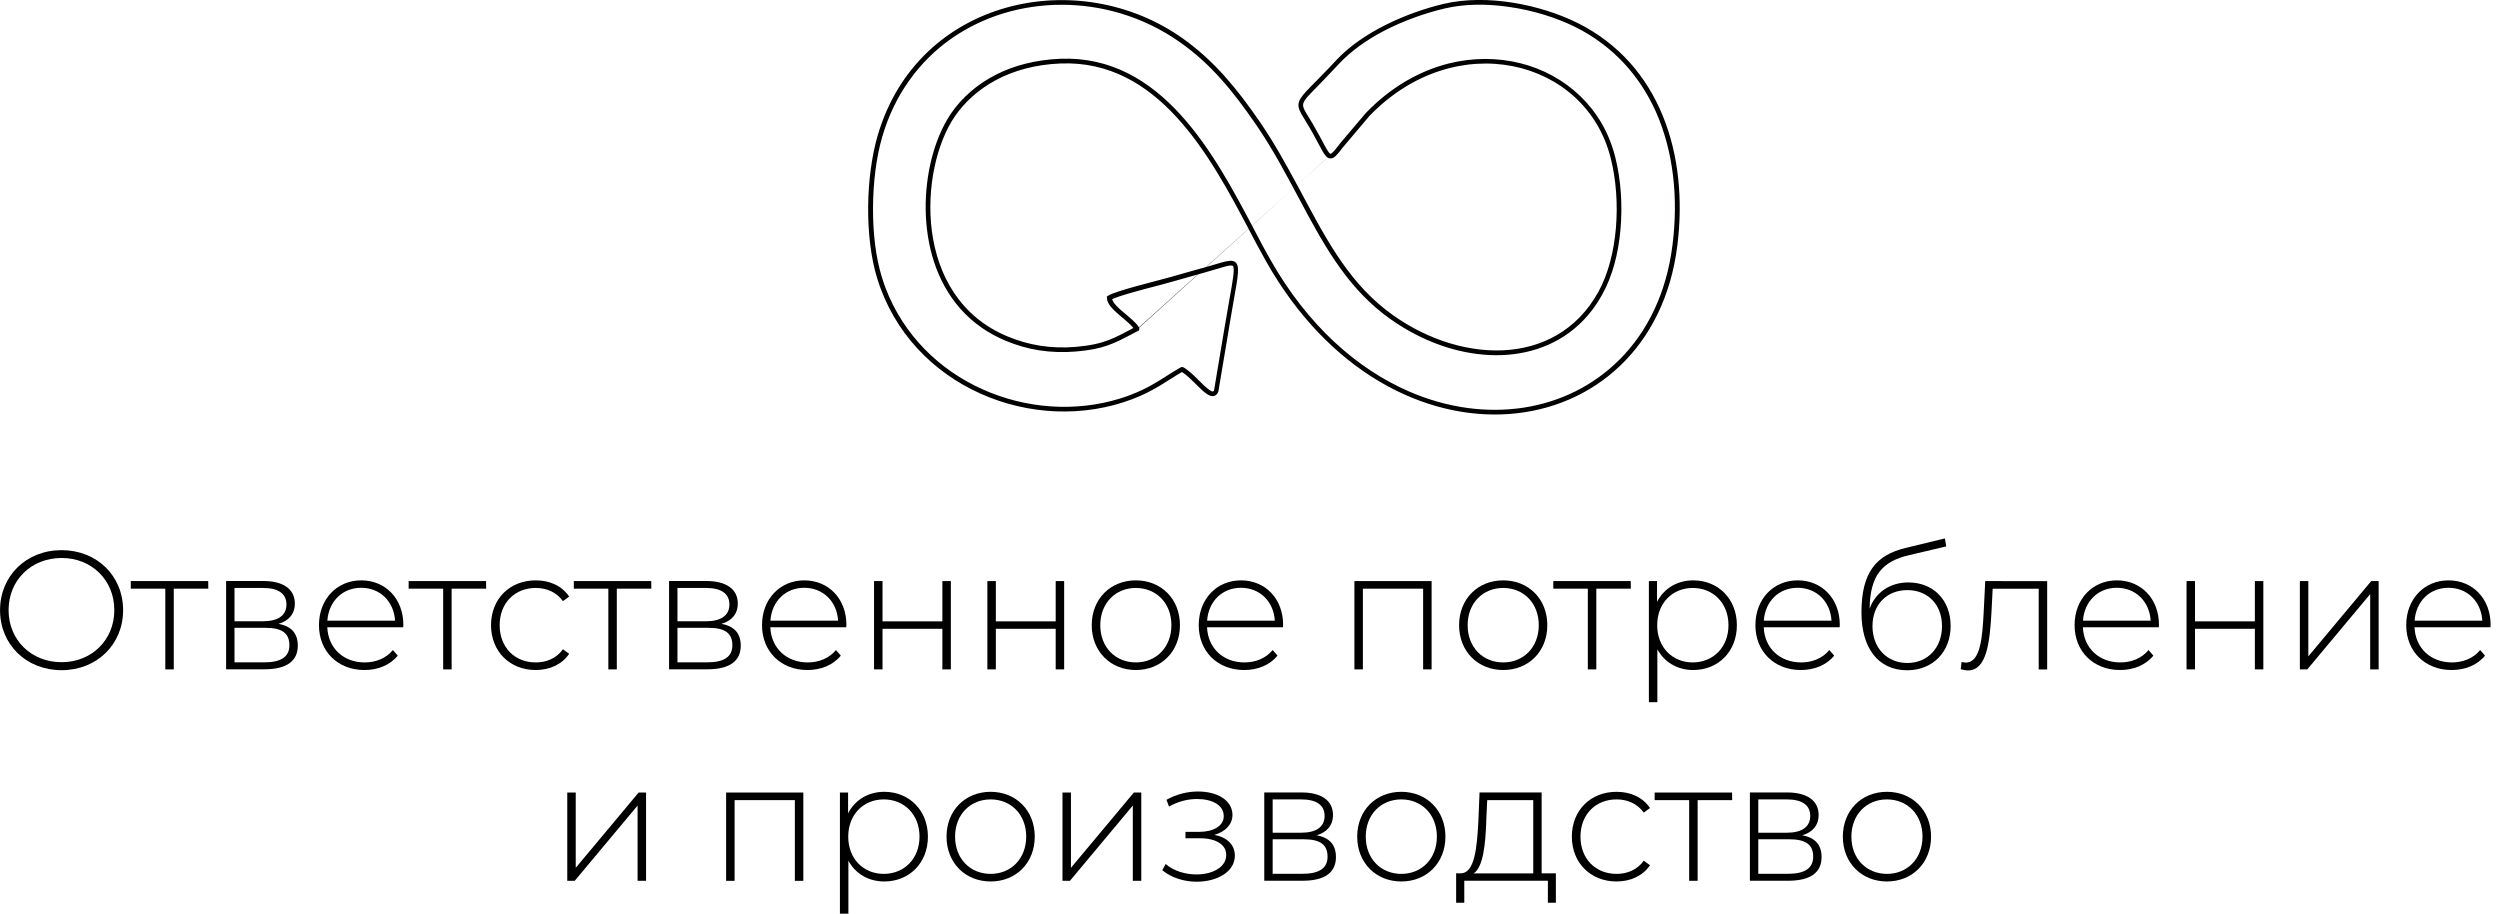
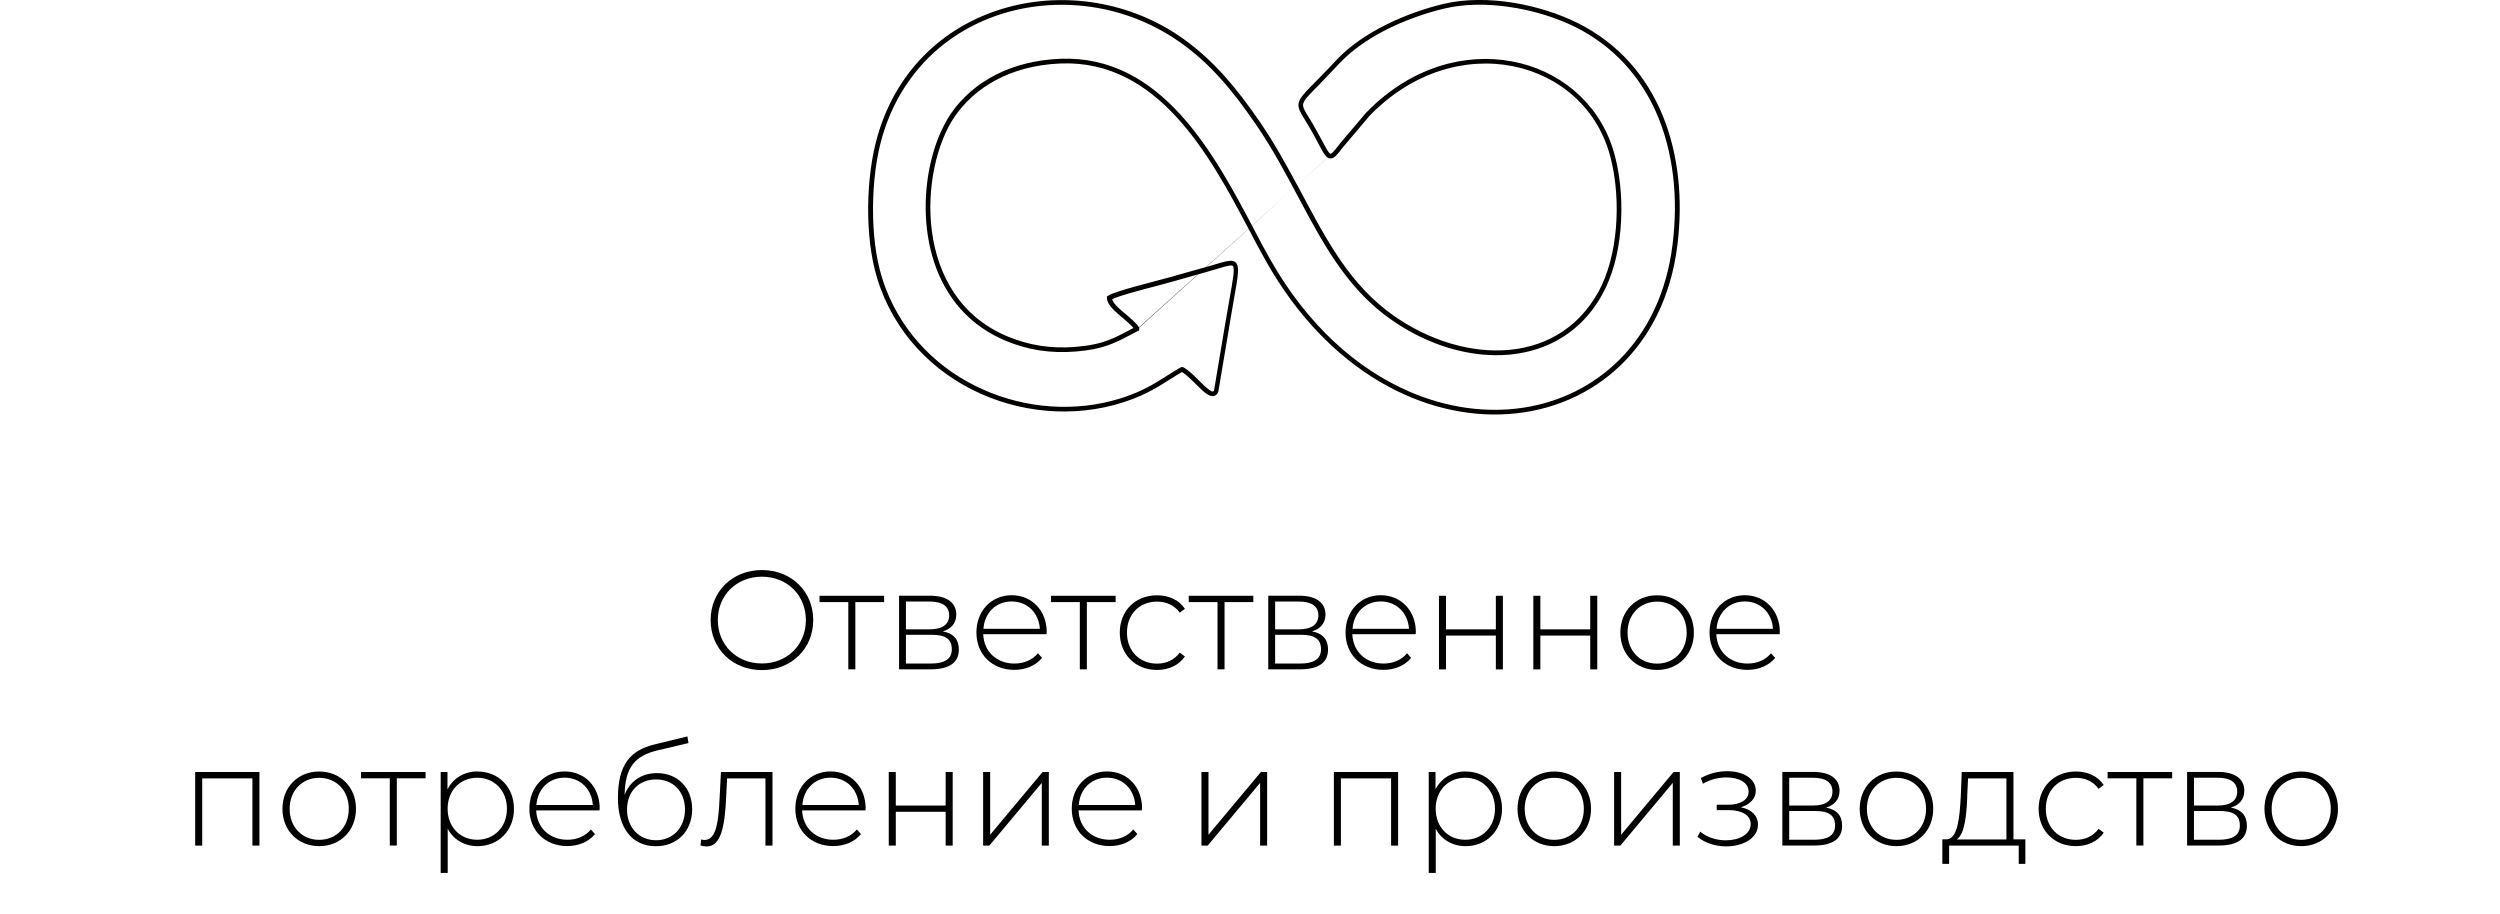
<svg xmlns="http://www.w3.org/2000/svg" width="31.284mm" height="11.433mm" viewBox="0 0 31.284 11.433" version="1.1" id="svg48003">
  <defs id="defs47997" />
  <g id="layer1" transform="translate(-136.8625,-123.9486)">
    <path id="path47882" d="m 151.086,128.071 c -0.026,0.014 -0.047,0.025 -0.068,0.036 -0.219,0.115 -0.354,0.188 -0.69,0.216 -0.16,0.014 -0.312,0.008 -0.456,-0.014 -0.145,-0.022 -0.282,-0.063 -0.415,-0.118 v 0 0 c -0.107,-0.045 -0.206,-0.099 -0.294,-0.16 -0.396,-0.274 -0.598,-0.696 -0.666,-1.135 -0.068,-0.438 -0.003,-0.893 0.139,-1.237 0.043,-0.102 0.092,-0.196 0.146,-0.276 0.131,-0.19 0.319,-0.361 0.563,-0.483 0.217,-0.109 0.48,-0.179 0.785,-0.192 1.257,-0.05 1.914,1.195 2.398,2.111 0.071,0.136 0.139,0.266 0.205,0.381 0.474,0.841 1.101,1.387 1.754,1.67 0.486,0.211 0.987,0.274 1.448,0.203 0.461,-0.071 0.882,-0.279 1.211,-0.608 0.35,-0.35 0.595,-0.84 0.67,-1.454 0.074,-0.589 0.011,-1.177 -0.212,-1.677 -0.202,-0.448 -0.534,-0.826 -1.016,-1.068 -0.234,-0.116 -0.535,-0.213 -0.848,-0.256 -0.273,-0.039 -0.555,-0.038 -0.808,0.022 -0.248,0.059 -0.519,0.155 -0.767,0.284 -0.213,0.112 -0.41,0.251 -0.56,0.41 -0.105,0.113 -0.19,0.2 -0.256,0.269 -0.12,0.122 -0.183,0.183 -0.199,0.237 -0.018,0.055 0.011,0.104 0.074,0.204 0.026,0.043 0.059,0.095 0.093,0.16 0.028,0.048 0.05,0.091 0.07,0.127 0.047,0.091 0.078,0.147 0.105,0.167 0.034,0.024 0.067,-0.013 0.144,-0.113 m -2.554,2.284 c -0.261,0.137 -0.386,0.22 -0.754,0.252 -0.319,0.027 -0.601,-0.022 -0.866,-0.132 -1.216,-0.505 -1.126,-2.128 -0.67,-2.791 0.247,-0.358 0.696,-0.645 1.34,-0.671 1.239,-0.05 1.894,1.169 2.374,2.079 l 0.001,0.002 c 0.077,0.146 0.149,0.283 0.219,0.406 1.563,2.77 4.788,2.359 5.103,-0.193 0.139,-1.124 -0.212,-2.244 -1.235,-2.755 -0.442,-0.221 -1.117,-0.367 -1.663,-0.237 -0.463,0.111 -1.006,0.35 -1.331,0.699 -0.583,0.626 -0.542,0.428 -0.29,0.882 0.099,0.178 0.142,0.28 0.184,0.302 0.003,0.002 0.007,0.002 0.01,0.002 0.034,0.01 0.071,-0.031 0.141,-0.125 l 0.006,-0.007 v 0 l 0.329,-0.389 c 1.09,-1.134 2.746,-0.728 3.062,0.538 0.137,0.547 0.089,1.242 -0.156,1.688 -0.548,0.992 -1.816,0.917 -2.692,0.237 -0.516,-0.402 -0.796,-0.969 -1.114,-1.562 l -0.003,-0.004 c -0.141,-0.263 -0.289,-0.531 -0.467,-0.792 -0.289,-0.42 -0.569,-0.761 -0.955,-1.037 -1.295,-0.924 -3.287,-0.503 -3.785,1.193 -0.151,0.512 -0.166,1.268 -0.007,1.781 0.417,1.352 1.949,1.957 3.166,1.492 0.268,-0.102 0.424,-0.227 0.624,-0.343 0.169,0.095 0.368,0.417 0.432,0.267 l 0.132,-0.785 v -0.002 l 0.001,-0.008 c 0.156,-0.957 0.223,-0.866 -0.293,-0.724 l -0.007,0.002 h -0.003 c -0.132,0.036 -0.259,0.073 -0.396,0.112 -0.142,0.041 -0.703,0.176 -0.782,0.234 10e-4,0.13 0.268,0.266 0.343,0.389 z m 0.006,0.01 v 0 m 2.548,-2.296 v 0 l 0.336,-0.396 v 0 0 c 0.309,-0.322 0.665,-0.521 1.022,-0.612 0.304,-0.076 0.608,-0.074 0.888,-0.004 0.28,0.07 0.535,0.209 0.739,0.406 0.204,0.196 0.355,0.449 0.431,0.753 0.071,0.28 0.092,0.599 0.064,0.904 -0.026,0.293 -0.1,0.571 -0.222,0.791 -0.04,0.073 -0.084,0.14 -0.131,0.202 -0.263,0.342 -0.633,0.512 -1.032,0.545 -0.399,0.032 -0.828,-0.074 -1.214,-0.29 -0.114,-0.063 -0.224,-0.136 -0.329,-0.217 -0.484,-0.377 -0.761,-0.896 -1.055,-1.447 -0.16,-0.301 -0.325,-0.612 -0.532,-0.914 -0.144,-0.209 -0.284,-0.399 -0.439,-0.571 -0.153,-0.172 -0.319,-0.325 -0.512,-0.462 -0.236,-0.168 -0.493,-0.291 -0.761,-0.371 -0.485,-0.144 -1.002,-0.143 -1.475,0 -0.471,0.144 -0.896,0.428 -1.196,0.854 -0.144,0.202 -0.259,0.437 -0.337,0.703 -0.077,0.26 -0.117,0.584 -0.118,0.906 -0.001,0.311 0.034,0.619 0.112,0.869 0.014,0.046 0.029,0.091 0.046,0.136 0.229,0.601 0.684,1.039 1.227,1.282 0.542,0.244 1.171,0.293 1.742,0.115 0.046,-0.014 0.092,-0.029 0.137,-0.048 0.192,-0.073 0.326,-0.158 0.46,-0.244 0.053,-0.034 0.106,-0.067 0.163,-0.099 0.003,-0.002 0.007,-0.002 0.01,0 0.063,0.036 0.13,0.102 0.192,0.164 0.06,0.06 0.117,0.116 0.162,0.136 0.028,0.011 0.05,0.007 0.064,-0.027 l 0.131,-0.782 v 0 c 0.024,-0.143 0.045,-0.265 0.063,-0.365 0.043,-0.241 0.066,-0.365 0.045,-0.417 -0.019,-0.049 -0.091,-0.027 -0.237,0.017 -0.045,0.014 -0.096,0.029 -0.158,0.046 -0.109,0.031 -0.217,0.062 -0.332,0.094 l -0.064,0.018 c -0.032,0.01 -0.088,0.024 -0.153,0.042 -0.215,0.056 -0.551,0.143 -0.62,0.188 0.004,0.07 0.095,0.147 0.183,0.22 0.064,0.055 0.127,0.106 0.159,0.158 0.003,0.006 0.001,0.013 -0.004,0.015 v 0 m 1.119,-0.015 c 0.001,-0.006 0.007,-0.01 0.013,-0.008" style="fill:#000000;fill-opacity:1;fill-rule:evenodd;stroke:#030000;stroke-width:0.048;stroke-miterlimit:4;stroke-dasharray:none;stroke-opacity:1" />
-     <g aria-label="Ответственное потребление  и производство" style="font-style:normal;font-variant:normal;font-weight:normal;font-stretch:normal;font-size:2.117px;line-height:1.25;font-family:Montserrat;-inkscape-font-specification:Montserrat;text-align:center;letter-spacing:0px;word-spacing:0px;text-anchor:middle;fill:#000000;fill-opacity:1;stroke:none;stroke-width:0.265" id="text48564">
-       <path d="m 137.633,132.335 c 0.44,0 0.77,-0.32 0.77,-0.751 0,-0.432 -0.33,-0.751 -0.77,-0.751 -0.442,0 -0.77,0.322 -0.77,0.751 0,0.43 0.328,0.751 0.77,0.751 z m 0,-0.1 c -0.379,0 -0.663,-0.277 -0.663,-0.652 0,-0.375 0.284,-0.652 0.663,-0.652 0.377,0 0.66,0.277 0.66,0.652 0,0.375 -0.284,0.652 -0.66,0.652 z" style="font-style:normal;font-variant:normal;font-weight:300;font-stretch:normal;font-family:Montserrat;-inkscape-font-specification:'Montserrat Light';text-align:center;text-anchor:middle;stroke-width:0.265" id="path48730" />
-       <path d="m 139.468,131.22 h -0.969 v 0.095 h 0.432 v 1.01 h 0.106 v -1.01 h 0.432 z" style="font-style:normal;font-variant:normal;font-weight:300;font-stretch:normal;font-family:Montserrat;-inkscape-font-specification:'Montserrat Light';text-align:center;text-anchor:middle;stroke-width:0.265" id="path48732" />
-       <path d="m 140.347,131.755 c 0.127,-0.036 0.205,-0.123 0.205,-0.254 0,-0.184 -0.15,-0.282 -0.394,-0.282 h -0.466 v 1.105 h 0.478 c 0.284,0 0.419,-0.106 0.419,-0.296 0,-0.15 -0.076,-0.243 -0.243,-0.273 z m -0.55,-0.449 h 0.356 c 0.188,0 0.294,0.068 0.294,0.207 0,0.138 -0.106,0.21 -0.294,0.21 h -0.356 z m 0.373,0.931 h -0.373 v -0.432 h 0.389 c 0.207,0 0.298,0.068 0.298,0.218 0,0.148 -0.11,0.214 -0.315,0.214 z" style="font-style:normal;font-variant:normal;font-weight:300;font-stretch:normal;font-family:Montserrat;-inkscape-font-specification:'Montserrat Light';text-align:center;text-anchor:middle;stroke-width:0.265" id="path48734" />
-       <path d="m 141.91,131.768 c 0,-0.328 -0.224,-0.557 -0.527,-0.557 -0.303,0 -0.529,0.233 -0.529,0.561 0,0.328 0.235,0.561 0.569,0.561 0.167,0 0.32,-0.061 0.417,-0.18 l -0.061,-0.07 c -0.085,0.104 -0.214,0.155 -0.353,0.155 -0.265,0 -0.457,-0.178 -0.468,-0.44 h 0.95 c 0,-0.011 0.002,-0.021 0.002,-0.03 z m -0.527,-0.464 c 0.235,0 0.409,0.171 0.423,0.411 h -0.847 c 0.017,-0.241 0.188,-0.411 0.423,-0.411 z" style="font-style:normal;font-variant:normal;font-weight:300;font-stretch:normal;font-family:Montserrat;-inkscape-font-specification:'Montserrat Light';text-align:center;text-anchor:middle;stroke-width:0.265" id="path48736" />
-       <path d="m 142.945,131.22 h -0.969 v 0.095 h 0.432 v 1.01 h 0.106 v -1.01 h 0.432 z" style="font-style:normal;font-variant:normal;font-weight:300;font-stretch:normal;font-family:Montserrat;-inkscape-font-specification:'Montserrat Light';text-align:center;text-anchor:middle;stroke-width:0.265" id="path48738" />
-       <path d="m 143.566,132.333 c 0.176,0 0.328,-0.07 0.419,-0.203 l -0.078,-0.057 c -0.08,0.112 -0.203,0.165 -0.341,0.165 -0.26,0 -0.451,-0.186 -0.451,-0.466 0,-0.279 0.191,-0.466 0.451,-0.466 0.138,0 0.26,0.053 0.341,0.165 l 0.078,-0.057 c -0.091,-0.135 -0.243,-0.203 -0.419,-0.203 -0.324,0 -0.559,0.231 -0.559,0.561 0,0.328 0.235,0.561 0.559,0.561 z" style="font-style:normal;font-variant:normal;font-weight:300;font-stretch:normal;font-family:Montserrat;-inkscape-font-specification:'Montserrat Light';text-align:center;text-anchor:middle;stroke-width:0.265" id="path48740" />
-       <path d="m 145.012,131.22 h -0.969 v 0.095 h 0.432 v 1.01 h 0.106 v -1.01 h 0.432 z" style="font-style:normal;font-variant:normal;font-weight:300;font-stretch:normal;font-family:Montserrat;-inkscape-font-specification:'Montserrat Light';text-align:center;text-anchor:middle;stroke-width:0.265" id="path48742" />
-       <path d="m 145.89,131.755 c 0.127,-0.036 0.205,-0.123 0.205,-0.254 0,-0.184 -0.15,-0.282 -0.394,-0.282 h -0.466 v 1.105 h 0.478 c 0.284,0 0.419,-0.106 0.419,-0.296 0,-0.15 -0.076,-0.243 -0.243,-0.273 z m -0.55,-0.449 h 0.356 c 0.188,0 0.294,0.068 0.294,0.207 0,0.138 -0.106,0.21 -0.294,0.21 h -0.356 z m 0.373,0.931 h -0.373 v -0.432 h 0.389 c 0.207,0 0.298,0.068 0.298,0.218 0,0.148 -0.11,0.214 -0.315,0.214 z" style="font-style:normal;font-variant:normal;font-weight:300;font-stretch:normal;font-family:Montserrat;-inkscape-font-specification:'Montserrat Light';text-align:center;text-anchor:middle;stroke-width:0.265" id="path48744" />
-       <path d="m 147.454,131.768 c 0,-0.328 -0.224,-0.557 -0.527,-0.557 -0.303,0 -0.529,0.233 -0.529,0.561 0,0.328 0.235,0.561 0.569,0.561 0.167,0 0.32,-0.061 0.417,-0.18 l -0.061,-0.07 c -0.085,0.104 -0.214,0.155 -0.353,0.155 -0.265,0 -0.457,-0.178 -0.468,-0.44 h 0.95 c 0,-0.011 0.002,-0.021 0.002,-0.03 z m -0.527,-0.464 c 0.235,0 0.409,0.171 0.423,0.411 h -0.847 c 0.017,-0.241 0.188,-0.411 0.423,-0.411 z" style="font-style:normal;font-variant:normal;font-weight:300;font-stretch:normal;font-family:Montserrat;-inkscape-font-specification:'Montserrat Light';text-align:center;text-anchor:middle;stroke-width:0.265" id="path48746" />
-       <path d="m 147.8,132.325 h 0.106 v -0.508 h 0.749 v 0.508 h 0.106 v -1.105 h -0.106 v 0.504 h -0.749 v -0.504 h -0.106 z" style="font-style:normal;font-variant:normal;font-weight:300;font-stretch:normal;font-family:Montserrat;-inkscape-font-specification:'Montserrat Light';text-align:center;text-anchor:middle;stroke-width:0.265" id="path48748" />
-       <path d="m 149.218,132.325 h 0.106 v -0.508 h 0.749 v 0.508 h 0.106 v -1.105 h -0.106 v 0.504 h -0.749 v -0.504 h -0.106 z" style="font-style:normal;font-variant:normal;font-weight:300;font-stretch:normal;font-family:Montserrat;-inkscape-font-specification:'Montserrat Light';text-align:center;text-anchor:middle;stroke-width:0.265" id="path48750" />
-       <path d="m 151.076,132.333 c 0.318,0 0.552,-0.233 0.552,-0.561 0,-0.328 -0.235,-0.561 -0.552,-0.561 -0.318,0 -0.552,0.233 -0.552,0.561 0,0.328 0.235,0.561 0.552,0.561 z m 0,-0.095 c -0.254,0 -0.445,-0.188 -0.445,-0.466 0,-0.277 0.191,-0.466 0.445,-0.466 0.254,0 0.445,0.188 0.445,0.466 0,0.277 -0.191,0.466 -0.445,0.466 z" style="font-style:normal;font-variant:normal;font-weight:300;font-stretch:normal;font-family:Montserrat;-inkscape-font-specification:'Montserrat Light';text-align:center;text-anchor:middle;stroke-width:0.265" id="path48752" />
-       <path d="m 152.919,131.768 c 0,-0.328 -0.224,-0.557 -0.527,-0.557 -0.303,0 -0.529,0.233 -0.529,0.561 0,0.328 0.235,0.561 0.569,0.561 0.167,0 0.32,-0.061 0.417,-0.18 l -0.061,-0.07 c -0.085,0.104 -0.214,0.155 -0.353,0.155 -0.265,0 -0.457,-0.178 -0.468,-0.44 h 0.95 c 0,-0.011 0.002,-0.021 0.002,-0.03 z m -0.527,-0.464 c 0.235,0 0.409,0.171 0.423,0.411 h -0.847 c 0.017,-0.241 0.188,-0.411 0.423,-0.411 z" style="font-style:normal;font-variant:normal;font-weight:300;font-stretch:normal;font-family:Montserrat;-inkscape-font-specification:'Montserrat Light';text-align:center;text-anchor:middle;stroke-width:0.265" id="path48754" />
-       <path d="m 153.811,131.22 v 1.105 h 0.106 v -1.01 h 0.754 v 1.01 h 0.106 v -1.105 z" style="font-style:normal;font-variant:normal;font-weight:300;font-stretch:normal;font-family:Montserrat;-inkscape-font-specification:'Montserrat Light';text-align:center;text-anchor:middle;stroke-width:0.265" id="path48756" />
-       <path d="m 155.673,132.333 c 0.318,0 0.552,-0.233 0.552,-0.561 0,-0.328 -0.235,-0.561 -0.552,-0.561 -0.318,0 -0.552,0.233 -0.552,0.561 0,0.328 0.235,0.561 0.552,0.561 z m 0,-0.095 c -0.254,0 -0.445,-0.188 -0.445,-0.466 0,-0.277 0.191,-0.466 0.445,-0.466 0.254,0 0.445,0.188 0.445,0.466 0,0.277 -0.191,0.466 -0.445,0.466 z" style="font-style:normal;font-variant:normal;font-weight:300;font-stretch:normal;font-family:Montserrat;-inkscape-font-specification:'Montserrat Light';text-align:center;text-anchor:middle;stroke-width:0.265" id="path48758" />
-       <path d="m 157.269,131.22 h -0.969 v 0.095 h 0.432 v 1.01 h 0.106 v -1.01 h 0.432 z" style="font-style:normal;font-variant:normal;font-weight:300;font-stretch:normal;font-family:Montserrat;-inkscape-font-specification:'Montserrat Light';text-align:center;text-anchor:middle;stroke-width:0.265" id="path48760" />
-       <path d="m 158.051,131.211 c -0.199,0 -0.366,0.1 -0.453,0.269 v -0.26 h -0.102 v 1.516 h 0.106 v -0.663 c 0.089,0.165 0.254,0.26 0.449,0.26 0.311,0 0.546,-0.229 0.546,-0.561 0,-0.33 -0.235,-0.561 -0.546,-0.561 z m -0.006,1.027 c -0.254,0 -0.445,-0.188 -0.445,-0.466 0,-0.277 0.191,-0.466 0.445,-0.466 0.254,0 0.447,0.188 0.447,0.466 0,0.277 -0.193,0.466 -0.447,0.466 z" style="font-style:normal;font-variant:normal;font-weight:300;font-stretch:normal;font-family:Montserrat;-inkscape-font-specification:'Montserrat Light';text-align:center;text-anchor:middle;stroke-width:0.265" id="path48762" />
-       <path d="m 159.885,131.768 c 0,-0.328 -0.224,-0.557 -0.527,-0.557 -0.303,0 -0.529,0.233 -0.529,0.561 0,0.328 0.235,0.561 0.569,0.561 0.167,0 0.32,-0.061 0.417,-0.18 l -0.061,-0.07 c -0.085,0.104 -0.214,0.155 -0.353,0.155 -0.265,0 -0.457,-0.178 -0.468,-0.44 h 0.95 c 0,-0.011 0.002,-0.021 0.002,-0.03 z m -0.527,-0.464 c 0.235,0 0.409,0.171 0.423,0.411 h -0.847 c 0.017,-0.241 0.188,-0.411 0.423,-0.411 z" style="font-style:normal;font-variant:normal;font-weight:300;font-stretch:normal;font-family:Montserrat;-inkscape-font-specification:'Montserrat Light';text-align:center;text-anchor:middle;stroke-width:0.265" id="path48764" />
-       <path d="m 160.743,131.237 c -0.231,0 -0.411,0.125 -0.485,0.328 0.006,-0.417 0.159,-0.591 0.493,-0.669 l 0.466,-0.11 -0.017,-0.1 -0.489,0.119 c -0.373,0.089 -0.555,0.307 -0.555,0.809 0,0.436 0.203,0.722 0.572,0.722 0.32,0 0.544,-0.229 0.544,-0.555 0,-0.324 -0.218,-0.544 -0.529,-0.544 z m -0.013,1.008 c -0.256,0 -0.436,-0.191 -0.436,-0.461 0,-0.271 0.18,-0.451 0.436,-0.451 0.256,0 0.434,0.18 0.434,0.451 0,0.271 -0.18,0.461 -0.434,0.461 z" style="font-style:normal;font-variant:normal;font-weight:300;font-stretch:normal;font-family:Montserrat;-inkscape-font-specification:'Montserrat Light';text-align:center;text-anchor:middle;stroke-width:0.265" id="path48766" />
-       <path d="m 161.705,131.22 -0.019,0.381 c -0.017,0.32 -0.038,0.639 -0.226,0.639 -0.015,0 -0.034,-0.004 -0.051,-0.008 l -0.011,0.091 c 0.034,0.008 0.064,0.015 0.091,0.015 0.231,0 0.273,-0.341 0.294,-0.728 l 0.015,-0.294 h 0.576 v 1.01 h 0.106 v -1.105 z" style="font-style:normal;font-variant:normal;font-weight:300;font-stretch:normal;font-family:Montserrat;-inkscape-font-specification:'Montserrat Light';text-align:center;text-anchor:middle;stroke-width:0.265" id="path48768" />
-       <path d="m 163.879,131.768 c 0,-0.328 -0.224,-0.557 -0.527,-0.557 -0.303,0 -0.529,0.233 -0.529,0.561 0,0.328 0.235,0.561 0.569,0.561 0.167,0 0.32,-0.061 0.417,-0.18 l -0.061,-0.07 c -0.085,0.104 -0.214,0.155 -0.353,0.155 -0.265,0 -0.457,-0.178 -0.468,-0.44 h 0.95 c 0,-0.011 0.002,-0.021 0.002,-0.03 z m -0.527,-0.464 c 0.235,0 0.409,0.171 0.423,0.411 h -0.847 c 0.017,-0.241 0.188,-0.411 0.423,-0.411 z" style="font-style:normal;font-variant:normal;font-weight:300;font-stretch:normal;font-family:Montserrat;-inkscape-font-specification:'Montserrat Light';text-align:center;text-anchor:middle;stroke-width:0.265" id="path48770" />
-       <path d="m 164.224,132.325 h 0.106 v -0.508 h 0.749 v 0.508 h 0.106 v -1.105 h -0.106 v 0.504 h -0.749 v -0.504 h -0.106 z" style="font-style:normal;font-variant:normal;font-weight:300;font-stretch:normal;font-family:Montserrat;-inkscape-font-specification:'Montserrat Light';text-align:center;text-anchor:middle;stroke-width:0.265" id="path48772" />
-       <path d="m 165.642,132.325 h 0.093 l 0.787,-0.942 v 0.942 h 0.106 v -1.105 h -0.093 l -0.787,0.942 v -0.942 h -0.106 z" style="font-style:normal;font-variant:normal;font-weight:300;font-stretch:normal;font-family:Montserrat;-inkscape-font-specification:'Montserrat Light';text-align:center;text-anchor:middle;stroke-width:0.265" id="path48774" />
-       <path d="m 168.029,131.768 c 0,-0.328 -0.224,-0.557 -0.527,-0.557 -0.303,0 -0.529,0.233 -0.529,0.561 0,0.328 0.235,0.561 0.569,0.561 0.167,0 0.32,-0.061 0.417,-0.18 l -0.061,-0.07 c -0.085,0.104 -0.214,0.155 -0.353,0.155 -0.265,0 -0.457,-0.178 -0.468,-0.44 h 0.95 c 0,-0.011 0.002,-0.021 0.002,-0.03 z m -0.527,-0.464 c 0.235,0 0.409,0.171 0.423,0.411 h -0.847 c 0.017,-0.241 0.188,-0.411 0.423,-0.411 z" style="font-style:normal;font-variant:normal;font-weight:300;font-stretch:normal;font-family:Montserrat;-inkscape-font-specification:'Montserrat Light';text-align:center;text-anchor:middle;stroke-width:0.265" id="path48776" />
-       <path d="m 143.961,134.971 h 0.093 l 0.787,-0.942 v 0.942 h 0.106 v -1.105 h -0.093 l -0.787,0.942 v -0.942 h -0.106 z" style="font-style:normal;font-variant:normal;font-weight:300;font-stretch:normal;font-family:Montserrat;-inkscape-font-specification:'Montserrat Light';text-align:center;text-anchor:middle;stroke-width:0.265" id="path48778" />
-       <path d="m 145.949,133.866 v 1.105 h 0.106 v -1.01 h 0.754 v 1.01 h 0.106 v -1.105 z" style="font-style:normal;font-variant:normal;font-weight:300;font-stretch:normal;font-family:Montserrat;-inkscape-font-specification:'Montserrat Light';text-align:center;text-anchor:middle;stroke-width:0.265" id="path48780" />
-       <path d="m 147.928,133.857 c -0.199,0 -0.366,0.1 -0.453,0.269 v -0.26 h -0.102 v 1.516 h 0.106 v -0.663 c 0.089,0.165 0.254,0.26 0.449,0.26 0.311,0 0.546,-0.229 0.546,-0.561 0,-0.33 -0.235,-0.561 -0.546,-0.561 z m -0.006,1.027 c -0.254,0 -0.445,-0.188 -0.445,-0.466 0,-0.277 0.191,-0.466 0.445,-0.466 0.254,0 0.447,0.188 0.447,0.466 0,0.277 -0.193,0.466 -0.447,0.466 z" style="font-style:normal;font-variant:normal;font-weight:300;font-stretch:normal;font-family:Montserrat;-inkscape-font-specification:'Montserrat Light';text-align:center;text-anchor:middle;stroke-width:0.265" id="path48782" />
-       <path d="m 149.259,134.979 c 0.318,0 0.552,-0.233 0.552,-0.561 0,-0.328 -0.235,-0.561 -0.552,-0.561 -0.318,0 -0.552,0.233 -0.552,0.561 0,0.328 0.235,0.561 0.552,0.561 z m 0,-0.095 c -0.254,0 -0.445,-0.188 -0.445,-0.466 0,-0.277 0.191,-0.466 0.445,-0.466 0.254,0 0.445,0.188 0.445,0.466 0,0.277 -0.191,0.466 -0.445,0.466 z" style="font-style:normal;font-variant:normal;font-weight:300;font-stretch:normal;font-family:Montserrat;-inkscape-font-specification:'Montserrat Light';text-align:center;text-anchor:middle;stroke-width:0.265" id="path48784" />
-       <path d="m 150.158,134.971 h 0.093 l 0.787,-0.942 v 0.942 h 0.106 v -1.105 h -0.093 l -0.787,0.942 v -0.942 h -0.106 z" style="font-style:normal;font-variant:normal;font-weight:300;font-stretch:normal;font-family:Montserrat;-inkscape-font-specification:'Montserrat Light';text-align:center;text-anchor:middle;stroke-width:0.265" id="path48786" />
-       <path d="m 152.061,134.395 c 0.133,-0.038 0.224,-0.129 0.224,-0.248 0,-0.186 -0.193,-0.294 -0.43,-0.294 -0.129,0 -0.267,0.032 -0.396,0.104 l 0.032,0.085 c 0.114,-0.066 0.239,-0.095 0.351,-0.095 0.184,0 0.334,0.072 0.334,0.216 0,0.121 -0.131,0.195 -0.305,0.195 h -0.174 v 0.08 h 0.178 c 0.203,0 0.332,0.078 0.332,0.21 0,0.152 -0.171,0.243 -0.373,0.243 -0.135,0 -0.284,-0.042 -0.385,-0.131 l -0.042,0.078 c 0.116,0.097 0.277,0.144 0.43,0.144 0.258,0 0.478,-0.125 0.478,-0.326 0,-0.133 -0.093,-0.229 -0.256,-0.26 z" style="font-style:normal;font-variant:normal;font-weight:300;font-stretch:normal;font-family:Montserrat;-inkscape-font-specification:'Montserrat Light';text-align:center;text-anchor:middle;stroke-width:0.265" id="path48788" />
-       <path d="m 153.338,134.401 c 0.127,-0.036 0.205,-0.123 0.205,-0.254 0,-0.184 -0.15,-0.282 -0.394,-0.282 h -0.466 v 1.105 h 0.478 c 0.284,0 0.419,-0.106 0.419,-0.296 0,-0.15 -0.076,-0.243 -0.243,-0.273 z m -0.55,-0.449 h 0.356 c 0.188,0 0.294,0.068 0.294,0.207 0,0.138 -0.106,0.21 -0.294,0.21 h -0.356 z m 0.373,0.931 h -0.373 v -0.432 h 0.389 c 0.207,0 0.298,0.068 0.298,0.218 0,0.148 -0.11,0.214 -0.315,0.214 z" style="font-style:normal;font-variant:normal;font-weight:300;font-stretch:normal;font-family:Montserrat;-inkscape-font-specification:'Montserrat Light';text-align:center;text-anchor:middle;stroke-width:0.265" id="path48790" />
-       <path d="m 154.398,134.979 c 0.318,0 0.552,-0.233 0.552,-0.561 0,-0.328 -0.235,-0.561 -0.552,-0.561 -0.318,0 -0.552,0.233 -0.552,0.561 0,0.328 0.235,0.561 0.552,0.561 z m 0,-0.095 c -0.254,0 -0.445,-0.188 -0.445,-0.466 0,-0.277 0.191,-0.466 0.445,-0.466 0.254,0 0.445,0.188 0.445,0.466 0,0.277 -0.191,0.466 -0.445,0.466 z" style="font-style:normal;font-variant:normal;font-weight:300;font-stretch:normal;font-family:Montserrat;-inkscape-font-specification:'Montserrat Light';text-align:center;text-anchor:middle;stroke-width:0.265" id="path48792" />
-       <path d="m 156.154,134.877 v -1.012 h -0.777 l -0.015,0.364 c -0.017,0.318 -0.044,0.637 -0.212,0.648 h -0.066 v 0.368 h 0.102 v -0.275 h 1.046 v 0.275 h 0.1 v -0.368 z m -0.694,-0.641 0.013,-0.275 h 0.576 v 0.917 h -0.745 c 0.121,-0.083 0.146,-0.37 0.157,-0.641 z" style="font-style:normal;font-variant:normal;font-weight:300;font-stretch:normal;font-family:Montserrat;-inkscape-font-specification:'Montserrat Light';text-align:center;text-anchor:middle;stroke-width:0.265" id="path48794" />
-       <path d="m 157.091,134.979 c 0.176,0 0.328,-0.07 0.419,-0.203 l -0.078,-0.057 c -0.08,0.112 -0.203,0.165 -0.341,0.165 -0.26,0 -0.451,-0.186 -0.451,-0.466 0,-0.279 0.191,-0.466 0.451,-0.466 0.138,0 0.26,0.053 0.341,0.165 l 0.078,-0.057 c -0.091,-0.135 -0.243,-0.203 -0.419,-0.203 -0.324,0 -0.559,0.231 -0.559,0.561 0,0.328 0.235,0.561 0.559,0.561 z" style="font-style:normal;font-variant:normal;font-weight:300;font-stretch:normal;font-family:Montserrat;-inkscape-font-specification:'Montserrat Light';text-align:center;text-anchor:middle;stroke-width:0.265" id="path48796" />
-       <path d="m 158.537,133.866 h -0.969 v 0.095 h 0.432 v 1.01 h 0.106 v -1.01 h 0.432 z" style="font-style:normal;font-variant:normal;font-weight:300;font-stretch:normal;font-family:Montserrat;-inkscape-font-specification:'Montserrat Light';text-align:center;text-anchor:middle;stroke-width:0.265" id="path48798" />
-       <path d="m 159.415,134.401 c 0.127,-0.036 0.205,-0.123 0.205,-0.254 0,-0.184 -0.15,-0.282 -0.394,-0.282 h -0.466 v 1.105 h 0.478 c 0.284,0 0.419,-0.106 0.419,-0.296 0,-0.15 -0.076,-0.243 -0.243,-0.273 z m -0.55,-0.449 h 0.356 c 0.188,0 0.294,0.068 0.294,0.207 0,0.138 -0.106,0.21 -0.294,0.21 h -0.356 z m 0.373,0.931 h -0.373 v -0.432 h 0.389 c 0.207,0 0.298,0.068 0.298,0.218 0,0.148 -0.11,0.214 -0.315,0.214 z" style="font-style:normal;font-variant:normal;font-weight:300;font-stretch:normal;font-family:Montserrat;-inkscape-font-specification:'Montserrat Light';text-align:center;text-anchor:middle;stroke-width:0.265" id="path48800" />
-       <path d="m 160.475,134.979 c 0.318,0 0.552,-0.233 0.552,-0.561 0,-0.328 -0.235,-0.561 -0.552,-0.561 -0.318,0 -0.552,0.233 -0.552,0.561 0,0.328 0.235,0.561 0.552,0.561 z m 0,-0.095 c -0.254,0 -0.445,-0.188 -0.445,-0.466 0,-0.277 0.191,-0.466 0.445,-0.466 0.254,0 0.445,0.188 0.445,0.466 0,0.277 -0.191,0.466 -0.445,0.466 z" style="font-style:normal;font-variant:normal;font-weight:300;font-stretch:normal;font-family:Montserrat;-inkscape-font-specification:'Montserrat Light';text-align:center;text-anchor:middle;stroke-width:0.265" id="path48802" />
+     <g aria-label="Ответственное  потребление и производство" style="font-style:normal;font-variant:normal;font-weight:normal;font-stretch:normal;font-size:1.764px;line-height:1.25;font-family:Montserrat;-inkscape-font-specification:Montserrat;text-align:center;letter-spacing:0px;word-spacing:0px;text-anchor:middle;fill:#000000;fill-opacity:1;stroke:none;stroke-width:0.265" id="text48564">
+       <path d="m 146.397,132.334 c 0.367,0 0.642,-0.266 0.642,-0.626 0,-0.36 -0.275,-0.626 -0.642,-0.626 -0.369,0 -0.642,0.268 -0.642,0.626 0,0.358 0.273,0.626 0.642,0.626 z m 0,-0.083 c -0.316,0 -0.552,-0.231 -0.552,-0.543 0,-0.312 0.236,-0.543 0.552,-0.543 0.314,0 0.55,0.231 0.55,0.543 0,0.312 -0.236,0.543 -0.55,0.543 z" style="font-style:normal;font-variant:normal;font-weight:300;font-stretch:normal;font-family:Montserrat;-inkscape-font-specification:'Montserrat Light';text-align:center;text-anchor:middle;stroke-width:0.265" id="path48811" />
+       <path d="m 147.926,131.404 h -0.808 v 0.079 h 0.36 v 0.841 h 0.088 v -0.841 h 0.36 z" style="font-style:normal;font-variant:normal;font-weight:300;font-stretch:normal;font-family:Montserrat;-inkscape-font-specification:'Montserrat Light';text-align:center;text-anchor:middle;stroke-width:0.265" id="path48813" />
+       <path d="m 148.658,131.85 c 0.106,-0.03 0.171,-0.102 0.171,-0.212 0,-0.153 -0.125,-0.235 -0.328,-0.235 h -0.388 v 0.921 h 0.399 c 0.236,0 0.349,-0.088 0.349,-0.247 0,-0.125 -0.064,-0.203 -0.203,-0.228 z m -0.459,-0.374 h 0.296 c 0.157,0 0.245,0.057 0.245,0.173 0,0.115 -0.088,0.175 -0.245,0.175 h -0.296 z m 0.31,0.776 h -0.31 v -0.36 h 0.325 c 0.173,0 0.249,0.056 0.249,0.182 0,0.123 -0.092,0.178 -0.263,0.178 z" style="font-style:normal;font-variant:normal;font-weight:300;font-stretch:normal;font-family:Montserrat;-inkscape-font-specification:'Montserrat Light';text-align:center;text-anchor:middle;stroke-width:0.265" id="path48815" />
+       <path d="m 149.961,131.861 c 0,-0.273 -0.187,-0.464 -0.439,-0.464 -0.252,0 -0.441,0.194 -0.441,0.467 0,0.273 0.196,0.467 0.474,0.467 0.139,0 0.266,-0.051 0.347,-0.15 l -0.051,-0.058 c -0.071,0.086 -0.178,0.129 -0.295,0.129 -0.22,0 -0.381,-0.148 -0.39,-0.367 h 0.792 c 0,-0.009 0.002,-0.018 0.002,-0.025 z m -0.439,-0.386 c 0.196,0 0.34,0.143 0.353,0.342 h -0.706 c 0.014,-0.201 0.157,-0.342 0.353,-0.342 z" style="font-style:normal;font-variant:normal;font-weight:300;font-stretch:normal;font-family:Montserrat;-inkscape-font-specification:'Montserrat Light';text-align:center;text-anchor:middle;stroke-width:0.265" id="path48817" />
+       <path d="m 150.823,131.404 h -0.808 v 0.079 h 0.36 v 0.841 h 0.088 v -0.841 h 0.36 z" style="font-style:normal;font-variant:normal;font-weight:300;font-stretch:normal;font-family:Montserrat;-inkscape-font-specification:'Montserrat Light';text-align:center;text-anchor:middle;stroke-width:0.265" id="path48819" />
+       <path d="m 151.341,132.332 c 0.146,0 0.273,-0.058 0.349,-0.169 l -0.065,-0.048 c -0.067,0.093 -0.169,0.138 -0.284,0.138 -0.217,0 -0.376,-0.155 -0.376,-0.388 0,-0.233 0.159,-0.388 0.376,-0.388 0.115,0 0.217,0.044 0.284,0.138 l 0.065,-0.048 c -0.076,-0.113 -0.203,-0.169 -0.349,-0.169 -0.27,0 -0.466,0.192 -0.466,0.467 0,0.273 0.196,0.467 0.466,0.467 z" style="font-style:normal;font-variant:normal;font-weight:300;font-stretch:normal;font-family:Montserrat;-inkscape-font-specification:'Montserrat Light';text-align:center;text-anchor:middle;stroke-width:0.265" id="path48821" />
+       <path d="m 152.546,131.404 h -0.808 v 0.079 h 0.36 v 0.841 h 0.088 v -0.841 h 0.36 z" style="font-style:normal;font-variant:normal;font-weight:300;font-stretch:normal;font-family:Montserrat;-inkscape-font-specification:'Montserrat Light';text-align:center;text-anchor:middle;stroke-width:0.265" id="path48823" />
+       <path d="m 153.278,131.85 c 0.106,-0.03 0.171,-0.102 0.171,-0.212 0,-0.153 -0.125,-0.235 -0.328,-0.235 h -0.388 v 0.921 h 0.399 c 0.236,0 0.349,-0.088 0.349,-0.247 0,-0.125 -0.064,-0.203 -0.203,-0.228 z m -0.459,-0.374 h 0.296 c 0.157,0 0.245,0.057 0.245,0.173 0,0.115 -0.088,0.175 -0.245,0.175 h -0.296 z m 0.31,0.776 h -0.31 v -0.36 h 0.325 c 0.173,0 0.249,0.056 0.249,0.182 0,0.123 -0.092,0.178 -0.263,0.178 z" style="font-style:normal;font-variant:normal;font-weight:300;font-stretch:normal;font-family:Montserrat;-inkscape-font-specification:'Montserrat Light';text-align:center;text-anchor:middle;stroke-width:0.265" id="path48825" />
+       <path d="m 154.58,131.861 c 0,-0.273 -0.187,-0.464 -0.439,-0.464 -0.252,0 -0.441,0.194 -0.441,0.467 0,0.273 0.196,0.467 0.474,0.467 0.139,0 0.266,-0.051 0.347,-0.15 l -0.051,-0.058 c -0.07,0.086 -0.178,0.129 -0.295,0.129 -0.22,0 -0.381,-0.148 -0.39,-0.367 h 0.792 c 0,-0.009 0.002,-0.018 0.002,-0.025 z m -0.439,-0.386 c 0.196,0 0.34,0.143 0.353,0.342 h -0.706 c 0.014,-0.201 0.157,-0.342 0.353,-0.342 z" style="font-style:normal;font-variant:normal;font-weight:300;font-stretch:normal;font-family:Montserrat;-inkscape-font-specification:'Montserrat Light';text-align:center;text-anchor:middle;stroke-width:0.265" id="path48827" />
+       <path d="m 154.869,132.325 h 0.088 v -0.423 h 0.624 v 0.423 h 0.088 V 131.404 h -0.088 v 0.42 h -0.624 V 131.404 h -0.088 z" style="font-style:normal;font-variant:normal;font-weight:300;font-stretch:normal;font-family:Montserrat;-inkscape-font-specification:'Montserrat Light';text-align:center;text-anchor:middle;stroke-width:0.265" id="path48829" />
+       <path d="m 156.05,132.325 h 0.088 v -0.423 h 0.624 v 0.423 h 0.088 V 131.404 h -0.088 v 0.42 H 156.138 V 131.404 h -0.088 z" style="font-style:normal;font-variant:normal;font-weight:300;font-stretch:normal;font-family:Montserrat;-inkscape-font-specification:'Montserrat Light';text-align:center;text-anchor:middle;stroke-width:0.265" id="path48831" />
+       <path d="m 157.599,132.332 c 0.265,0 0.46,-0.194 0.46,-0.467 0,-0.273 -0.196,-0.467 -0.46,-0.467 -0.265,0 -0.46,0.194 -0.46,0.467 0,0.273 0.196,0.467 0.46,0.467 z m 0,-0.079 c -0.212,0 -0.37,-0.157 -0.37,-0.388 0,-0.231 0.159,-0.388 0.37,-0.388 0.212,0 0.37,0.157 0.37,0.388 0,0.231 -0.159,0.388 -0.37,0.388 z" style="font-style:normal;font-variant:normal;font-weight:300;font-stretch:normal;font-family:Montserrat;-inkscape-font-specification:'Montserrat Light';text-align:center;text-anchor:middle;stroke-width:0.265" id="path48833" />
+       <path d="m 159.135,131.861 c 0,-0.273 -0.187,-0.464 -0.439,-0.464 -0.252,0 -0.441,0.194 -0.441,0.467 0,0.273 0.196,0.467 0.474,0.467 0.139,0 0.266,-0.051 0.347,-0.15 l -0.051,-0.058 c -0.071,0.086 -0.178,0.129 -0.295,0.129 -0.22,0 -0.381,-0.148 -0.39,-0.367 h 0.792 c 0,-0.009 0.002,-0.018 0.002,-0.025 z m -0.439,-0.386 c 0.196,0 0.34,0.143 0.353,0.342 h -0.706 c 0.014,-0.201 0.157,-0.342 0.353,-0.342 z" style="font-style:normal;font-variant:normal;font-weight:300;font-stretch:normal;font-family:Montserrat;-inkscape-font-specification:'Montserrat Light';text-align:center;text-anchor:middle;stroke-width:0.265" id="path48835" />
+       <path d="m 139.305,133.609 v 0.921 h 0.088 v -0.841 h 0.628 v 0.841 h 0.088 v -0.921 z" style="font-style:normal;font-variant:normal;font-weight:300;font-stretch:normal;font-family:Montserrat;-inkscape-font-specification:'Montserrat Light';text-align:center;text-anchor:middle;stroke-width:0.265" id="path48837" />
+       <path d="m 140.857,134.537 c 0.265,0 0.46,-0.194 0.46,-0.467 0,-0.273 -0.196,-0.467 -0.46,-0.467 -0.265,0 -0.46,0.194 -0.46,0.467 0,0.273 0.196,0.467 0.46,0.467 z m 0,-0.079 c -0.212,0 -0.37,-0.157 -0.37,-0.388 0,-0.231 0.159,-0.388 0.37,-0.388 0.212,0 0.37,0.157 0.37,0.388 0,0.231 -0.159,0.388 -0.37,0.388 z" style="font-style:normal;font-variant:normal;font-weight:300;font-stretch:normal;font-family:Montserrat;-inkscape-font-specification:'Montserrat Light';text-align:center;text-anchor:middle;stroke-width:0.265" id="path48839" />
+       <path d="m 142.188,133.609 h -0.808 v 0.079 h 0.36 v 0.841 h 0.088 v -0.841 h 0.36 z" style="font-style:normal;font-variant:normal;font-weight:300;font-stretch:normal;font-family:Montserrat;-inkscape-font-specification:'Montserrat Light';text-align:center;text-anchor:middle;stroke-width:0.265" id="path48841" />
+       <path d="m 142.839,133.602 c -0.166,0 -0.305,0.083 -0.377,0.224 v -0.217 h -0.085 v 1.263 h 0.088 v -0.552 c 0.074,0.138 0.212,0.217 0.374,0.217 0.259,0 0.455,-0.191 0.455,-0.467 0,-0.275 -0.196,-0.467 -0.455,-0.467 z m -0.005,0.855 c -0.212,0 -0.37,-0.157 -0.37,-0.388 0,-0.231 0.159,-0.388 0.37,-0.388 0.212,0 0.372,0.157 0.372,0.388 0,0.231 -0.161,0.388 -0.372,0.388 z" style="font-style:normal;font-variant:normal;font-weight:300;font-stretch:normal;font-family:Montserrat;-inkscape-font-specification:'Montserrat Light';text-align:center;text-anchor:middle;stroke-width:0.265" id="path48843" />
+       <path d="m 144.367,134.066 c 0,-0.273 -0.187,-0.464 -0.439,-0.464 -0.252,0 -0.441,0.194 -0.441,0.467 0,0.273 0.196,0.467 0.474,0.467 0.139,0 0.266,-0.051 0.347,-0.15 l -0.051,-0.058 c -0.071,0.086 -0.178,0.129 -0.295,0.129 -0.22,0 -0.381,-0.148 -0.39,-0.367 h 0.792 c 0,-0.009 0.002,-0.018 0.002,-0.025 z m -0.439,-0.386 c 0.196,0 0.34,0.143 0.353,0.342 h -0.706 c 0.014,-0.201 0.157,-0.342 0.353,-0.342 z" style="font-style:normal;font-variant:normal;font-weight:300;font-stretch:normal;font-family:Montserrat;-inkscape-font-specification:'Montserrat Light';text-align:center;text-anchor:middle;stroke-width:0.265" id="path48845" />
+       <path d="m 145.083,133.623 c -0.192,0 -0.342,0.104 -0.404,0.273 0.005,-0.347 0.132,-0.492 0.411,-0.557 l 0.388,-0.092 -0.014,-0.083 -0.407,0.099 c -0.31,0.074 -0.462,0.256 -0.462,0.674 0,0.363 0.169,0.601 0.476,0.601 0.266,0 0.453,-0.191 0.453,-0.462 0,-0.27 -0.182,-0.453 -0.441,-0.453 z m -0.011,0.84 c -0.213,0 -0.363,-0.159 -0.363,-0.385 0,-0.226 0.15,-0.376 0.363,-0.376 0.213,0 0.362,0.15 0.362,0.376 0,0.226 -0.15,0.385 -0.362,0.385 z" style="font-style:normal;font-variant:normal;font-weight:300;font-stretch:normal;font-family:Montserrat;-inkscape-font-specification:'Montserrat Light';text-align:center;text-anchor:middle;stroke-width:0.265" id="path48847" />
+       <path d="m 145.884,133.609 -0.016,0.318 c -0.014,0.266 -0.032,0.533 -0.189,0.533 -0.012,0 -0.028,-0.004 -0.042,-0.007 l -0.009,0.076 c 0.028,0.007 0.053,0.012 0.076,0.012 0.192,0 0.228,-0.284 0.245,-0.607 l 0.012,-0.245 h 0.48 v 0.841 h 0.088 v -0.921 z" style="font-style:normal;font-variant:normal;font-weight:300;font-stretch:normal;font-family:Montserrat;-inkscape-font-specification:'Montserrat Light';text-align:center;text-anchor:middle;stroke-width:0.265" id="path48849" />
+       <path d="m 147.695,134.066 c 0,-0.273 -0.187,-0.464 -0.439,-0.464 -0.252,0 -0.441,0.194 -0.441,0.467 0,0.273 0.196,0.467 0.474,0.467 0.139,0 0.266,-0.051 0.347,-0.15 l -0.051,-0.058 c -0.071,0.086 -0.178,0.129 -0.295,0.129 -0.22,0 -0.381,-0.148 -0.39,-0.367 h 0.792 c 0,-0.009 0.002,-0.018 0.002,-0.025 z m -0.439,-0.386 c 0.196,0 0.34,0.143 0.353,0.342 h -0.706 c 0.014,-0.201 0.157,-0.342 0.353,-0.342 z" style="font-style:normal;font-variant:normal;font-weight:300;font-stretch:normal;font-family:Montserrat;-inkscape-font-specification:'Montserrat Light';text-align:center;text-anchor:middle;stroke-width:0.265" id="path48851" />
+       <path d="m 147.984,134.53 h 0.088 v -0.423 h 0.624 v 0.423 h 0.088 v -0.921 h -0.088 v 0.42 h -0.624 v -0.42 h -0.088 z" style="font-style:normal;font-variant:normal;font-weight:300;font-stretch:normal;font-family:Montserrat;-inkscape-font-specification:'Montserrat Light';text-align:center;text-anchor:middle;stroke-width:0.265" id="path48853" />
+       <path d="m 149.165,134.53 h 0.078 l 0.656,-0.785 v 0.785 h 0.088 v -0.921 h -0.078 l -0.656,0.785 v -0.785 h -0.088 z" style="font-style:normal;font-variant:normal;font-weight:300;font-stretch:normal;font-family:Montserrat;-inkscape-font-specification:'Montserrat Light';text-align:center;text-anchor:middle;stroke-width:0.265" id="path48855" />
+       <path d="m 151.154,134.066 c 0,-0.273 -0.187,-0.464 -0.439,-0.464 -0.252,0 -0.441,0.194 -0.441,0.467 0,0.273 0.196,0.467 0.474,0.467 0.139,0 0.266,-0.051 0.347,-0.15 l -0.051,-0.058 c -0.071,0.086 -0.178,0.129 -0.295,0.129 -0.22,0 -0.381,-0.148 -0.39,-0.367 h 0.792 c 0,-0.009 0.002,-0.018 0.002,-0.025 z m -0.439,-0.386 c 0.196,0 0.34,0.143 0.353,0.342 h -0.706 c 0.014,-0.201 0.157,-0.342 0.353,-0.342 z" style="font-style:normal;font-variant:normal;font-weight:300;font-stretch:normal;font-family:Montserrat;-inkscape-font-specification:'Montserrat Light';text-align:center;text-anchor:middle;stroke-width:0.265" id="path48857" />
+       <path d="m 151.897,134.53 h 0.078 l 0.656,-0.785 v 0.785 h 0.088 v -0.921 h -0.078 l -0.656,0.785 v -0.785 h -0.088 z" style="font-style:normal;font-variant:normal;font-weight:300;font-stretch:normal;font-family:Montserrat;-inkscape-font-specification:'Montserrat Light';text-align:center;text-anchor:middle;stroke-width:0.265" id="path48859" />
+       <path d="m 153.554,133.609 v 0.921 h 0.088 v -0.841 h 0.628 v 0.841 h 0.088 v -0.921 z" style="font-style:normal;font-variant:normal;font-weight:300;font-stretch:normal;font-family:Montserrat;-inkscape-font-specification:'Montserrat Light';text-align:center;text-anchor:middle;stroke-width:0.265" id="path48861" />
+       <path d="m 155.203,133.602 c -0.166,0 -0.305,0.083 -0.377,0.224 v -0.217 h -0.085 v 1.263 h 0.088 v -0.552 c 0.074,0.138 0.212,0.217 0.374,0.217 0.259,0 0.455,-0.191 0.455,-0.467 0,-0.275 -0.196,-0.467 -0.455,-0.467 z m -0.005,0.855 c -0.212,0 -0.37,-0.157 -0.37,-0.388 0,-0.231 0.159,-0.388 0.37,-0.388 0.212,0 0.372,0.157 0.372,0.388 0,0.231 -0.161,0.388 -0.372,0.388 z" style="font-style:normal;font-variant:normal;font-weight:300;font-stretch:normal;font-family:Montserrat;-inkscape-font-specification:'Montserrat Light';text-align:center;text-anchor:middle;stroke-width:0.265" id="path48863" />
+       <path d="m 156.312,134.537 c 0.265,0 0.46,-0.194 0.46,-0.467 0,-0.273 -0.196,-0.467 -0.46,-0.467 -0.265,0 -0.46,0.194 -0.46,0.467 0,0.273 0.196,0.467 0.46,0.467 z m 0,-0.079 c -0.212,0 -0.37,-0.157 -0.37,-0.388 0,-0.231 0.159,-0.388 0.37,-0.388 0.212,0 0.37,0.157 0.37,0.388 0,0.231 -0.159,0.388 -0.37,0.388 z" style="font-style:normal;font-variant:normal;font-weight:300;font-stretch:normal;font-family:Montserrat;-inkscape-font-specification:'Montserrat Light';text-align:center;text-anchor:middle;stroke-width:0.265" id="path48865" />
+       <path d="m 157.061,134.53 h 0.078 l 0.656,-0.785 v 0.785 h 0.088 v -0.921 h -0.078 l -0.656,0.785 v -0.785 h -0.088 z" style="font-style:normal;font-variant:normal;font-weight:300;font-stretch:normal;font-family:Montserrat;-inkscape-font-specification:'Montserrat Light';text-align:center;text-anchor:middle;stroke-width:0.265" id="path48867" />
+       <path d="m 158.647,134.05 c 0.111,-0.032 0.187,-0.108 0.187,-0.206 0,-0.155 -0.161,-0.245 -0.358,-0.245 -0.108,0 -0.222,0.026 -0.33,0.086 l 0.026,0.071 c 0.095,-0.055 0.199,-0.079 0.293,-0.079 0.153,0 0.279,0.06 0.279,0.18 0,0.101 -0.109,0.162 -0.254,0.162 h -0.145 v 0.067 h 0.148 c 0.169,0 0.277,0.065 0.277,0.175 0,0.127 -0.143,0.203 -0.31,0.203 -0.113,0 -0.236,-0.035 -0.321,-0.109 l -0.035,0.065 c 0.097,0.081 0.231,0.12 0.358,0.12 0.215,0 0.399,-0.104 0.399,-0.272 0,-0.111 -0.078,-0.191 -0.213,-0.217 z" style="font-style:normal;font-variant:normal;font-weight:300;font-stretch:normal;font-family:Montserrat;-inkscape-font-specification:'Montserrat Light';text-align:center;text-anchor:middle;stroke-width:0.265" id="path48869" />
+       <path d="m 159.711,134.055 c 0.106,-0.03 0.171,-0.102 0.171,-0.212 0,-0.153 -0.125,-0.235 -0.328,-0.235 h -0.388 v 0.921 h 0.399 c 0.236,0 0.349,-0.088 0.349,-0.247 0,-0.125 -0.064,-0.203 -0.203,-0.228 z m -0.459,-0.374 h 0.296 c 0.157,0 0.245,0.056 0.245,0.173 0,0.115 -0.088,0.175 -0.245,0.175 h -0.296 z m 0.31,0.776 h -0.31 v -0.36 h 0.325 c 0.173,0 0.249,0.056 0.249,0.182 0,0.123 -0.092,0.178 -0.263,0.178 z" style="font-style:normal;font-variant:normal;font-weight:300;font-stretch:normal;font-family:Montserrat;-inkscape-font-specification:'Montserrat Light';text-align:center;text-anchor:middle;stroke-width:0.265" id="path48871" />
+       <path d="m 160.594,134.537 c 0.265,0 0.46,-0.194 0.46,-0.467 0,-0.273 -0.196,-0.467 -0.46,-0.467 -0.265,0 -0.46,0.194 -0.46,0.467 0,0.273 0.196,0.467 0.46,0.467 z m 0,-0.079 c -0.212,0 -0.37,-0.157 -0.37,-0.388 0,-0.231 0.159,-0.388 0.37,-0.388 0.212,0 0.37,0.157 0.37,0.388 0,0.231 -0.159,0.388 -0.37,0.388 z" style="font-style:normal;font-variant:normal;font-weight:300;font-stretch:normal;font-family:Montserrat;-inkscape-font-specification:'Montserrat Light';text-align:center;text-anchor:middle;stroke-width:0.265" id="path48873" />
+       <path d="m 162.058,134.452 v -0.843 h -0.647 l -0.012,0.303 c -0.014,0.265 -0.037,0.531 -0.176,0.54 h -0.055 v 0.307 h 0.085 v -0.229 h 0.871 v 0.229 h 0.083 V 134.452 Z m -0.579,-0.534 0.011,-0.229 h 0.48 v 0.764 h -0.621 c 0.101,-0.069 0.122,-0.309 0.131,-0.534 z" style="font-style:normal;font-variant:normal;font-weight:300;font-stretch:normal;font-family:Montserrat;-inkscape-font-specification:'Montserrat Light';text-align:center;text-anchor:middle;stroke-width:0.265" id="path48875" />
+       <path d="m 162.839,134.537 c 0.146,0 0.273,-0.058 0.349,-0.169 l -0.065,-0.048 c -0.067,0.093 -0.169,0.138 -0.284,0.138 -0.217,0 -0.376,-0.155 -0.376,-0.388 0,-0.233 0.159,-0.388 0.376,-0.388 0.115,0 0.217,0.044 0.284,0.138 l 0.065,-0.048 c -0.076,-0.113 -0.203,-0.169 -0.349,-0.169 -0.27,0 -0.466,0.192 -0.466,0.467 0,0.273 0.196,0.467 0.466,0.467 z" style="font-style:normal;font-variant:normal;font-weight:300;font-stretch:normal;font-family:Montserrat;-inkscape-font-specification:'Montserrat Light';text-align:center;text-anchor:middle;stroke-width:0.265" id="path48877" />
+       <path d="m 164.044,133.609 h -0.808 v 0.079 h 0.36 v 0.841 h 0.088 v -0.841 h 0.36 z" style="font-style:normal;font-variant:normal;font-weight:300;font-stretch:normal;font-family:Montserrat;-inkscape-font-specification:'Montserrat Light';text-align:center;text-anchor:middle;stroke-width:0.265" id="path48879" />
+       <path d="m 164.776,134.055 c 0.106,-0.03 0.171,-0.102 0.171,-0.212 0,-0.153 -0.125,-0.235 -0.328,-0.235 h -0.388 v 0.921 h 0.399 c 0.236,0 0.349,-0.088 0.349,-0.247 0,-0.125 -0.064,-0.203 -0.203,-0.228 z m -0.459,-0.374 h 0.296 c 0.157,0 0.245,0.056 0.245,0.173 0,0.115 -0.088,0.175 -0.245,0.175 h -0.296 z m 0.31,0.776 h -0.31 v -0.36 h 0.325 c 0.173,0 0.249,0.056 0.249,0.182 0,0.123 -0.092,0.178 -0.263,0.178 z" style="font-style:normal;font-variant:normal;font-weight:300;font-stretch:normal;font-family:Montserrat;-inkscape-font-specification:'Montserrat Light';text-align:center;text-anchor:middle;stroke-width:0.265" id="path48881" />
+       <path d="m 165.659,134.537 c 0.265,0 0.46,-0.194 0.46,-0.467 0,-0.273 -0.196,-0.467 -0.46,-0.467 -0.265,0 -0.46,0.194 -0.46,0.467 0,0.273 0.196,0.467 0.46,0.467 z m 0,-0.079 c -0.212,0 -0.37,-0.157 -0.37,-0.388 0,-0.231 0.159,-0.388 0.37,-0.388 0.212,0 0.37,0.157 0.37,0.388 0,0.231 -0.159,0.388 -0.37,0.388 z" style="font-style:normal;font-variant:normal;font-weight:300;font-stretch:normal;font-family:Montserrat;-inkscape-font-specification:'Montserrat Light';text-align:center;text-anchor:middle;stroke-width:0.265" id="path48883" />
    </g>
    <text xml:space="preserve" style="font-style:normal;font-variant:normal;font-weight:normal;font-stretch:normal;font-size:7.056px;line-height:1.25;font-family:Montserrat;-inkscape-font-specification:Montserrat;letter-spacing:0px;word-spacing:0px;fill:#000000;fill-opacity:1;stroke:none;stroke-width:0.265" x="141.002" y="139.779" id="text48570">
      <tspan id="tspan48568" x="141.002" y="146.263" style="stroke-width:0.265" />
    </text>
  </g>
</svg>
